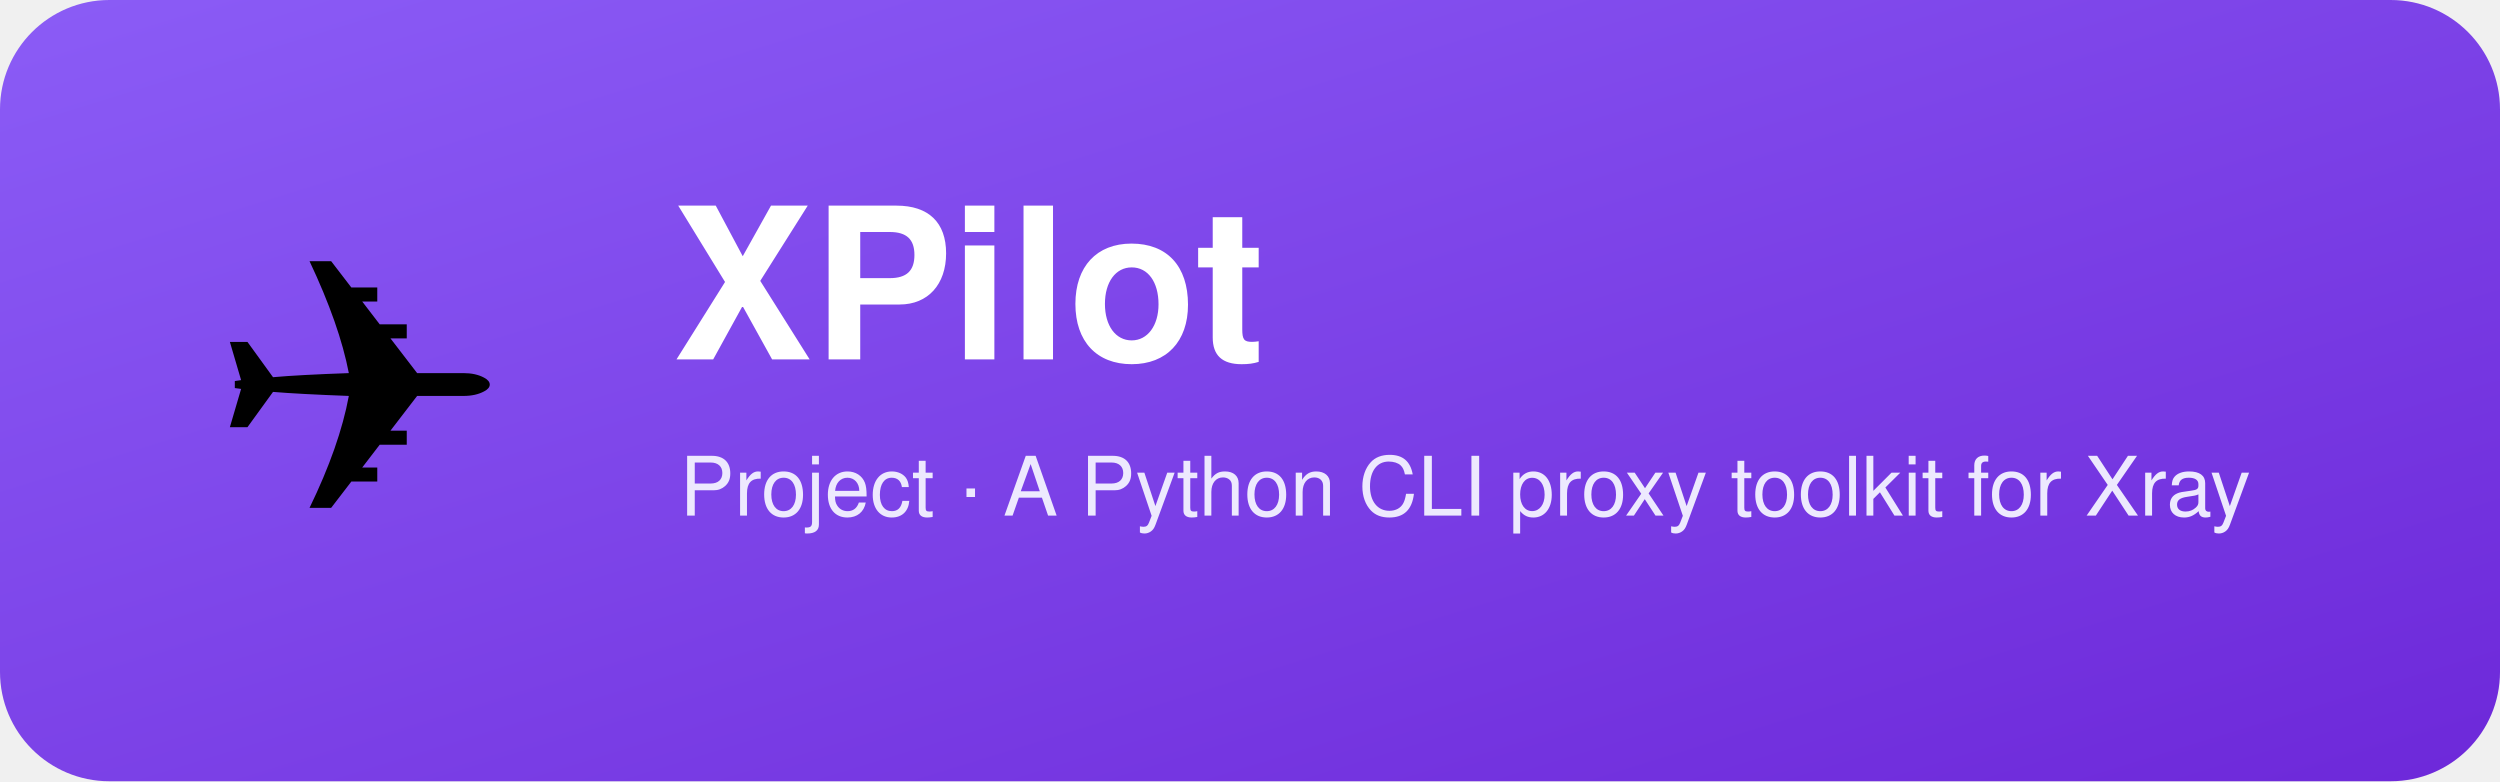
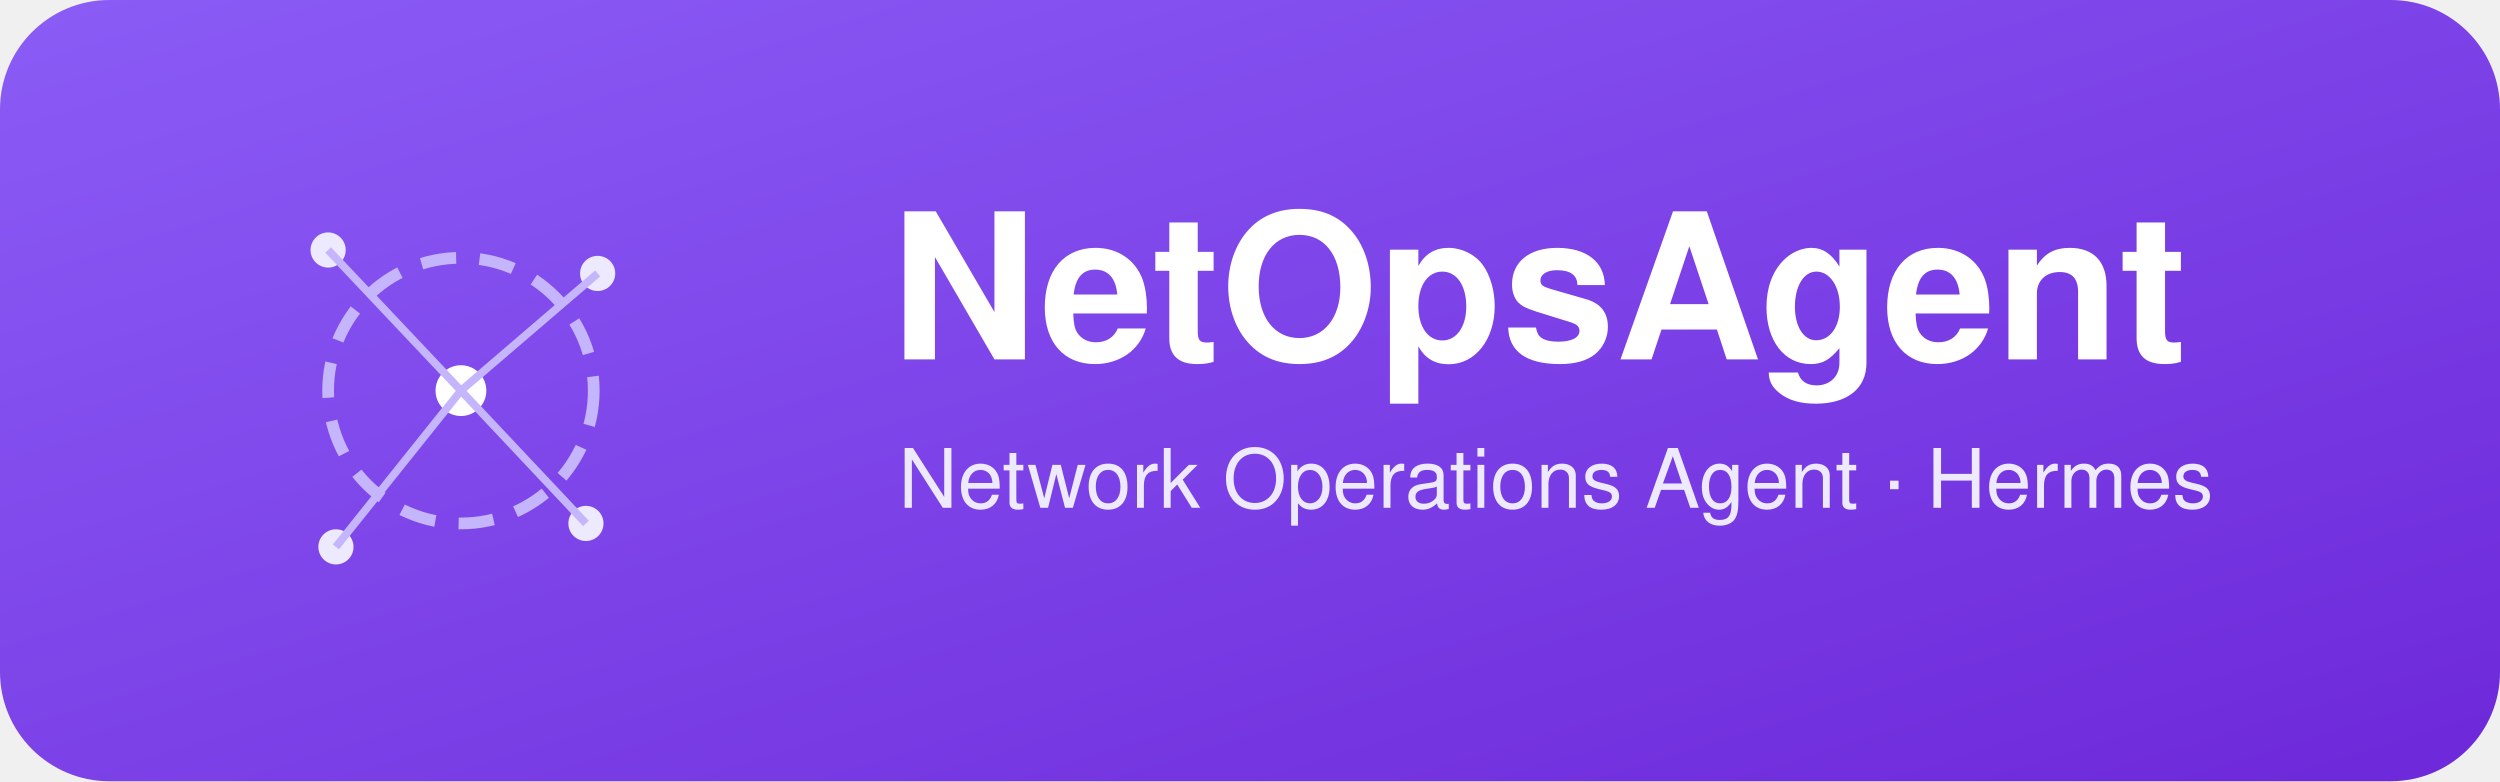
- <svg xmlns="http://www.w3.org/2000/svg" width="640" height="200" viewBox="0 0 640 200" role="img" aria-label="XPilot">
+ <svg xmlns="http://www.w3.org/2000/svg" width="640" height="200" viewBox="0 0 640 200" role="img" aria-label="NetOpsAgent">
  <defs>
    <linearGradient id="bg" x1="0" y1="0" x2="1" y2="1">
      <stop offset="0" stop-color="#8B5CF6" />
      <stop offset="1" stop-color="#6D28D9" />
    </linearGradient>
  </defs>
  <rect width="640" height="200" rx="28" ry="28" fill="url(#bg)" />
-   <text x="92" y="132" font-size="92" text-anchor="middle" font-family="Apple Color Emoji, Segoe UI Emoji, Noto Color Emoji, sans-serif">✈️</text>
-   <text x="172" y="92" font-size="54" font-weight="700" fill="#FFFFFF" font-family="-apple-system, BlinkMacSystemFont, Segoe UI, Helvetica, Arial, sans-serif">XPilot</text>
-   <text x="174" y="132" font-size="21" fill="#EDE9FE" font-family="-apple-system, BlinkMacSystemFont, Segoe UI, Helvetica, Arial, sans-serif">Project · A Python CLI proxy toolkit for Xray</text>
+   <g>
+     <circle cx="118" cy="100" r="34" fill="none" stroke="#C4B5FD" stroke-width="3" stroke-dasharray="9 6" />
+     <circle cx="118" cy="100" r="6.5" fill="#FFFFFF" />
+     <circle cx="84" cy="64" r="4.5" fill="#EDE9FE" />
+     <circle cx="153" cy="70" r="4.5" fill="#EDE9FE" />
+     <circle cx="86" cy="140" r="4.5" fill="#EDE9FE" />
+     <circle cx="150" cy="134" r="4.5" fill="#EDE9FE" />
+     <line x1="118" y1="100" x2="84" y2="64" stroke="#C4B5FD" stroke-width="2" />
+     <line x1="118" y1="100" x2="153" y2="70" stroke="#C4B5FD" stroke-width="2" />
+     <line x1="118" y1="100" x2="86" y2="140" stroke="#C4B5FD" stroke-width="2" />
+     <line x1="118" y1="100" x2="150" y2="134" stroke="#C4B5FD" stroke-width="2" />
+   </g>
+   <text x="228" y="92" font-size="52" font-weight="700" fill="#FFFFFF" font-family="-apple-system, BlinkMacSystemFont, Segoe UI, Helvetica, Arial, sans-serif">NetOpsAgent</text>
+   <text x="230" y="130" font-size="21" fill="#EDE9FE" font-family="-apple-system, BlinkMacSystemFont, Segoe UI, Helvetica, Arial, sans-serif">Network Operations Agent · Hermes</text>
</svg>
